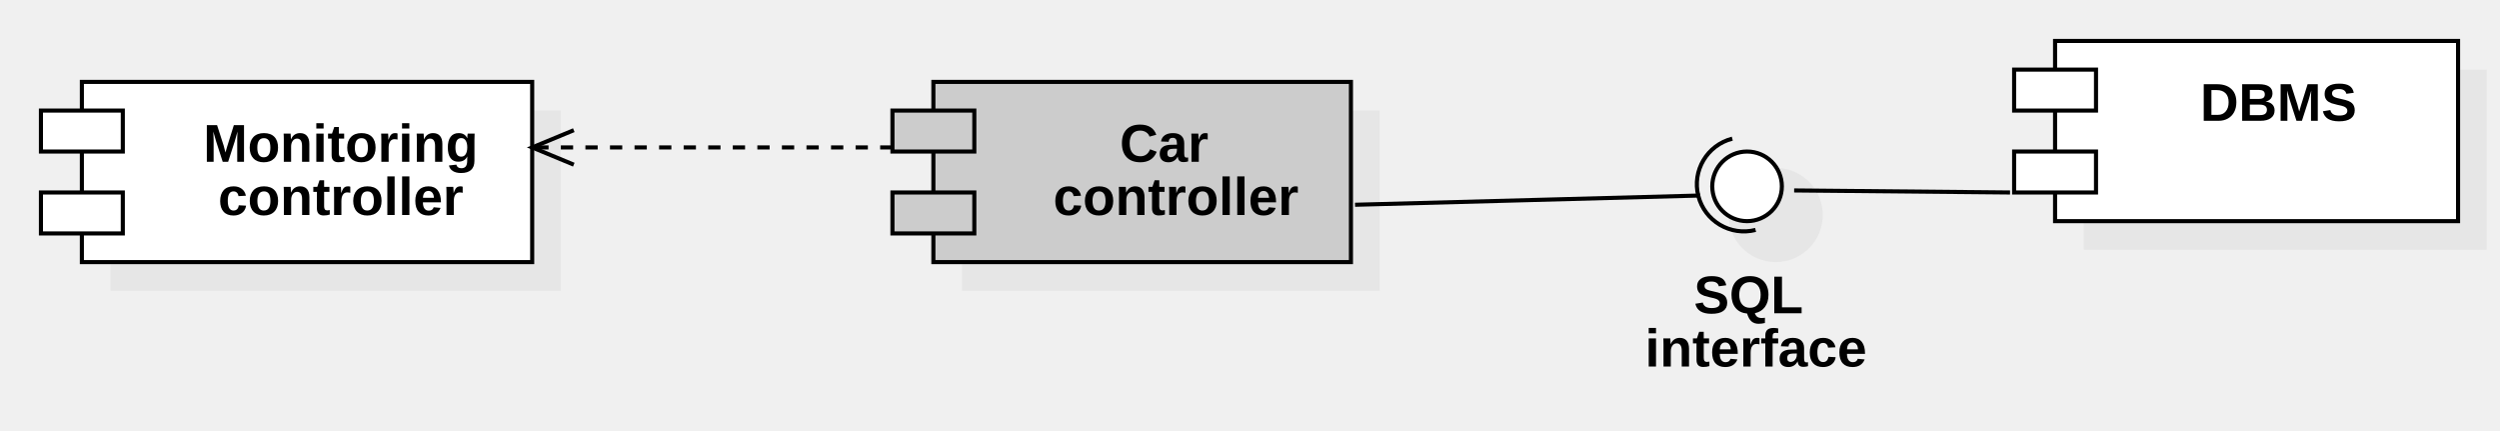
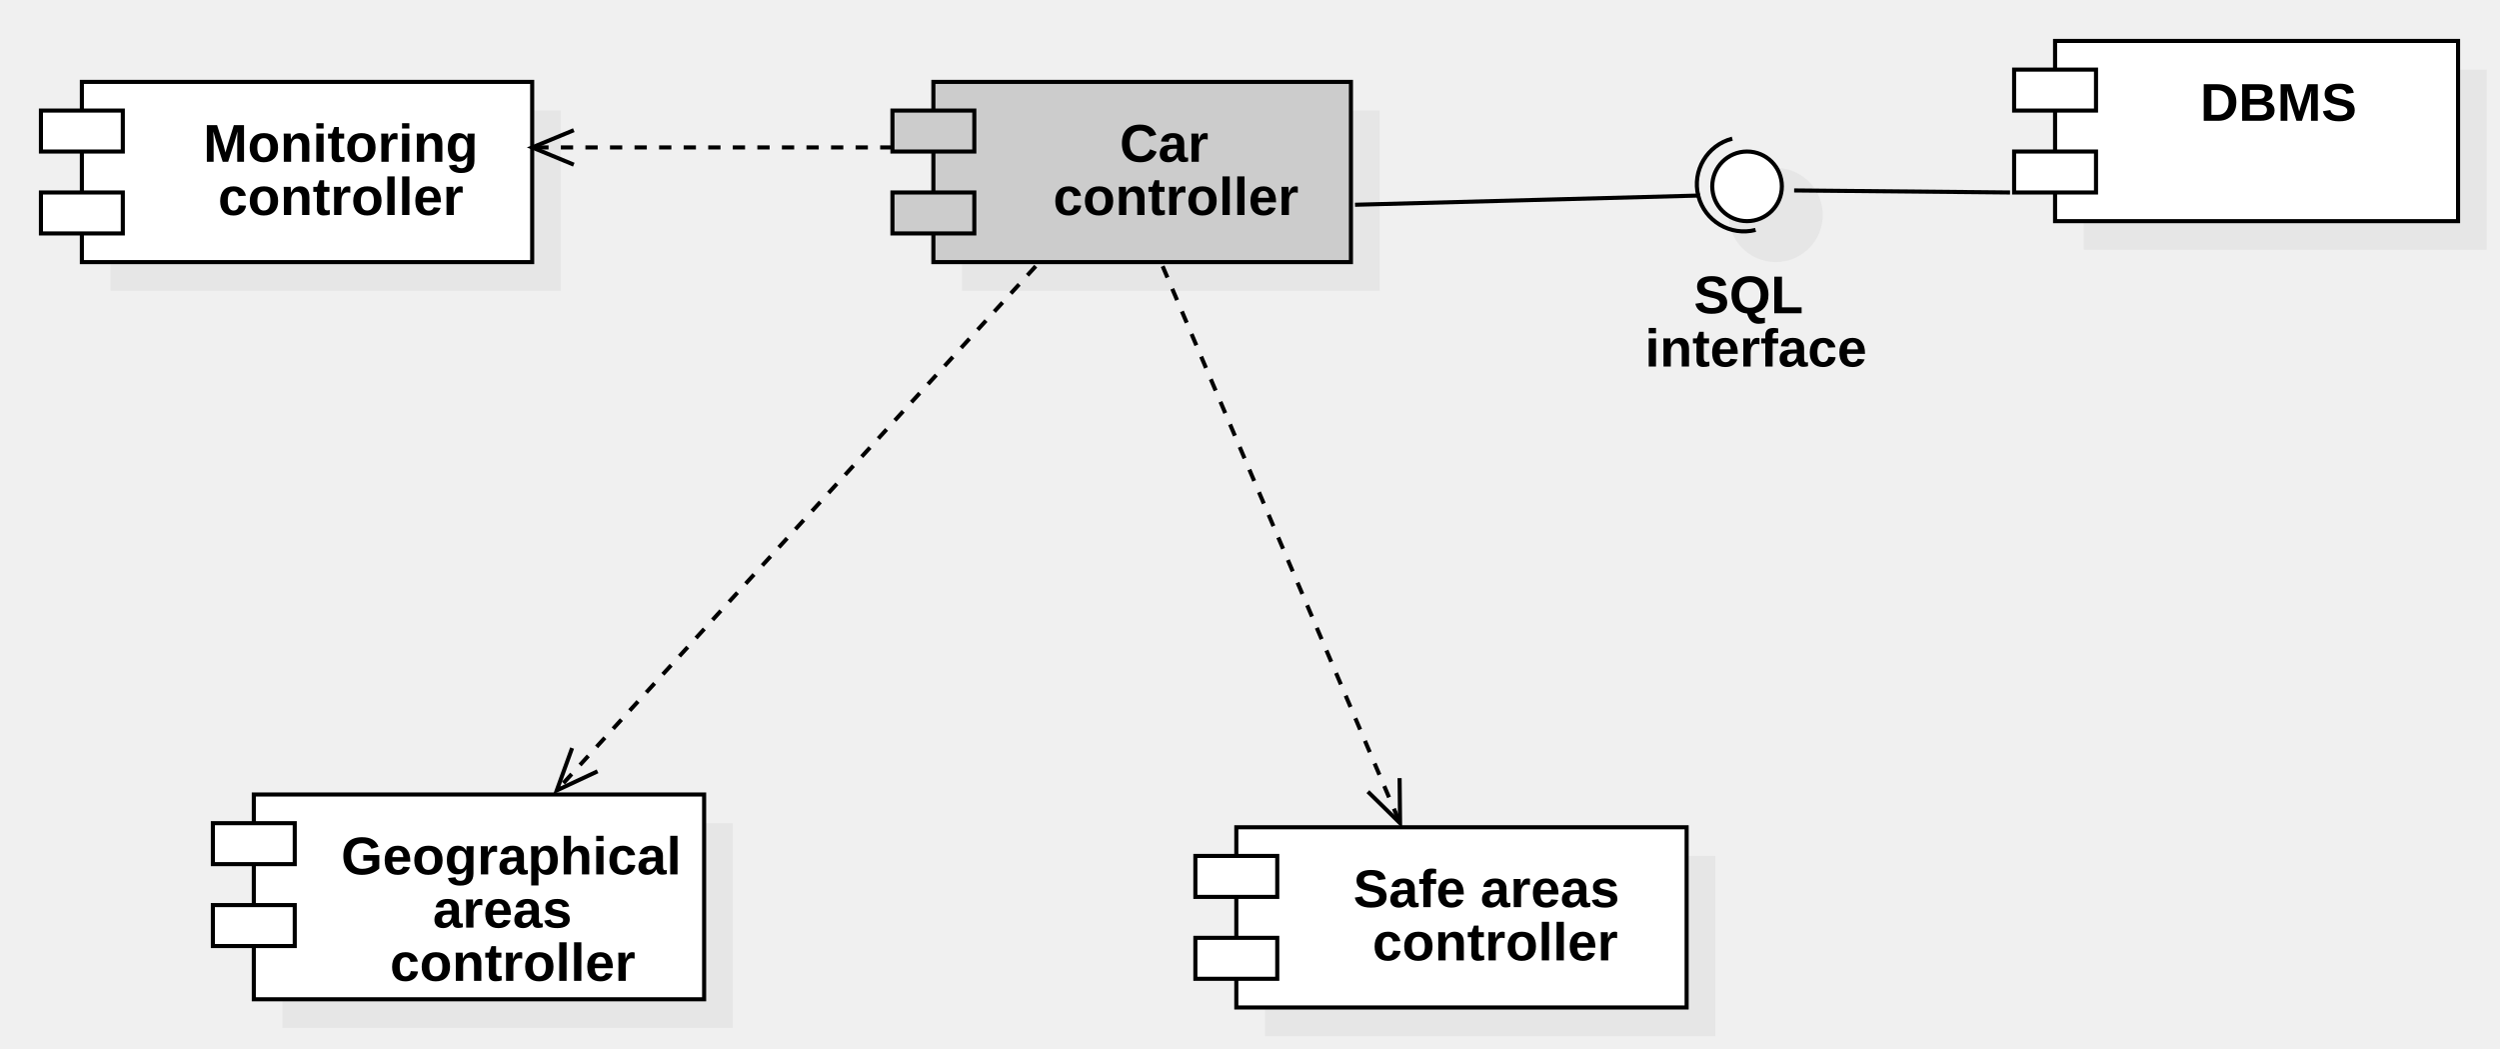
- <svg xmlns="http://www.w3.org/2000/svg" version="1.1" width="610.441" height="105">
+ <svg xmlns="http://www.w3.org/2000/svg" version="1.1" width="610.441" height="256">
  <defs />
  <g>
    <g transform="translate(-44,-14) scale(1,1)">
      <rect fill="#C0C0C0" stroke="none" x="71" y="41" width="110" height="44" opacity="0.2" />
    </g>
    <g transform="translate(-44,-14) scale(1,1)">
      <rect fill="#ffffff" stroke="none" x="64" y="34" width="110" height="44" />
    </g>
    <g transform="translate(-44,-14) scale(1,1)">
      <path fill="none" stroke="#000000" d="M 64 34 L 174 34 L 174 78 L 64 78 L 64 34 Z Z" stroke-miterlimit="10" />
    </g>
    <g transform="translate(-44,-14) scale(1,1)">
      <rect fill="#ffffff" stroke="none" x="54" y="41" width="20" height="10" />
    </g>
    <g transform="translate(-44,-14) scale(1,1)">
      <path fill="none" stroke="#000000" d="M 54 41 L 74 41 L 74 51 L 54 51 L 54 41 Z Z" stroke-miterlimit="10" />
    </g>
    <g transform="translate(-44,-14) scale(1,1)">
      <rect fill="#ffffff" stroke="none" x="54" y="61" width="20" height="10" />
    </g>
    <g transform="translate(-44,-14) scale(1,1)">
      <path fill="none" stroke="#000000" d="M 54 61 L 74 61 L 74 71 L 54 71 L 54 61 Z Z" stroke-miterlimit="10" />
    </g>
    <g transform="translate(-44,-14) scale(1,1)">
      <g>
        <path fill="none" stroke="none" />
        <text fill="#000000" stroke="none" font-family="Arial" font-size="13px" font-style="normal" font-weight="bold" text-decoration="none" x="93.652" y="53.5">Monitoring</text>
        <text fill="#000000" stroke="none" font-family="Arial" font-size="13px" font-style="normal" font-weight="bold" text-decoration="none" x="97.267" y="66.5">controller</text>
      </g>
    </g>
    <g transform="translate(-44,-14) scale(1,1)">
      <rect fill="#C0C0C0" stroke="none" x="279" y="41" width="102" height="44" opacity="0.2" />
    </g>
    <g transform="translate(-44,-14) scale(1,1)">
      <rect fill="#cccccc" stroke="none" x="272" y="34" width="102" height="44" />
    </g>
    <g transform="translate(-44,-14) scale(1,1)">
      <path fill="none" stroke="#000000" d="M 272 34 L 374 34 L 374 78 L 272 78 L 272 34 Z Z" stroke-miterlimit="10" />
    </g>
    <g transform="translate(-44,-14) scale(1,1)">
      <rect fill="#cccccc" stroke="none" x="262" y="41" width="20" height="10" />
    </g>
    <g transform="translate(-44,-14) scale(1,1)">
      <path fill="none" stroke="#000000" d="M 262 41 L 282 41 L 282 51 L 262 51 L 262 41 Z Z" stroke-miterlimit="10" />
    </g>
    <g transform="translate(-44,-14) scale(1,1)">
      <rect fill="#cccccc" stroke="none" x="262" y="61" width="20" height="10" />
    </g>
    <g transform="translate(-44,-14) scale(1,1)">
      <path fill="none" stroke="#000000" d="M 262 61 L 282 61 L 282 71 L 262 71 L 262 61 Z Z" stroke-miterlimit="10" />
    </g>
    <g transform="translate(-44,-14) scale(1,1)">
      <g>
        <path fill="none" stroke="none" />
        <text fill="#000000" stroke="none" font-family="Arial" font-size="13px" font-style="normal" font-weight="bold" text-decoration="none" x="317.526" y="53.5">Car</text>
        <text fill="#000000" stroke="none" font-family="Arial" font-size="13px" font-style="normal" font-weight="bold" text-decoration="none" x="301.267" y="66.5">controller</text>
      </g>
    </g>
    <g transform="translate(-44,-14) scale(1,1)">
      <path fill="none" stroke="#000000" d="M 262 50 L 174 50" stroke-miterlimit="10" stroke-dasharray="3" />
    </g>
    <g transform="translate(-44,-14) scale(1,1)">
      <path fill="none" stroke="#000000" d="M 184.163 45.79 L 174 50 L 184.163 54.21" stroke-miterlimit="10" />
    </g>
    <g transform="translate(-44,-14) scale(1,1)">
      <rect fill="#C0C0C0" stroke="none" x="553" y="31" width="98.441" height="44" opacity="0.2" />
    </g>
    <g transform="translate(-44,-14) scale(1,1)">
      <rect fill="#ffffff" stroke="none" x="546" y="24" width="98.441" height="44" />
    </g>
    <g transform="translate(-44,-14) scale(1,1)">
      <path fill="none" stroke="#000000" d="M 546 24 L 644.441 24 L 644.441 68 L 546 68 L 546 24 Z Z" stroke-miterlimit="10" />
    </g>
    <g transform="translate(-44,-14) scale(1,1)">
      <rect fill="#ffffff" stroke="none" x="536" y="31" width="20" height="10" />
    </g>
    <g transform="translate(-44,-14) scale(1,1)">
      <path fill="none" stroke="#000000" d="M 536 31 L 556 31 L 556 41 L 536 41 L 536 31 Z Z" stroke-miterlimit="10" />
    </g>
    <g transform="translate(-44,-14) scale(1,1)">
      <rect fill="#ffffff" stroke="none" x="536" y="51" width="20" height="10" />
    </g>
    <g transform="translate(-44,-14) scale(1,1)">
      <path fill="none" stroke="#000000" d="M 536 51 L 556 51 L 556 61 L 536 61 L 536 51 Z Z" stroke-miterlimit="10" />
    </g>
    <g transform="translate(-44,-14) scale(1,1)">
      <g>
        <path fill="none" stroke="none" />
        <text fill="#000000" stroke="none" font-family="Arial" font-size="13px" font-style="normal" font-weight="bold" text-decoration="none" x="581.441" y="43.5">DBMS</text>
      </g>
    </g>
    <g transform="translate(-44,-14) scale(1,1)">
      <path fill="#C0C0C0" stroke="none" d="M 466.263 66.5 C 466.263 60.149 471.411 55 477.763 55 C 484.114 55 489.263 60.149 489.263 66.5 C 489.263 72.851 484.114 78 477.763 78 C 471.411 78 466.263 72.851 466.263 66.5 Z" opacity="0.2" />
    </g>
    <g transform="translate(-44,-14) scale(1,1)">
      <path fill="none" stroke="#000000" d="M 472.845 70.143 A 11.5 11.5 0 0 1 467.155 47.857" stroke-miterlimit="10" />
    </g>
    <g transform="translate(-44,-14) scale(1,1)">
      <path fill="#ffffff" stroke="none" d="M 462.263 59.5 C 462.263 54.806 466.068 51 470.763 51 C 475.457 51 479.263 54.806 479.263 59.5 C 479.263 64.194 475.457 68 470.763 68 C 466.068 68 462.263 64.194 462.263 59.5 Z" />
    </g>
    <g transform="translate(-44,-14) scale(1,1)">
      <path fill="none" stroke="#000000" d="M 462.263 59.5 C 462.263 54.806 466.068 51 470.763 51 C 475.457 51 479.263 54.806 479.263 59.5 C 479.263 64.194 475.457 68 470.763 68 C 466.068 68 462.263 64.194 462.263 59.5 Z" stroke-miterlimit="10" />
    </g>
    <g transform="translate(-44,-14) scale(1,1)">
      <g>
        <path fill="none" stroke="none" />
        <text fill="#000000" stroke="none" font-family="Arial" font-size="13px" font-style="normal" font-weight="bold" text-decoration="none" x="457.756" y="90.5">SQL</text>
        <text fill="#000000" stroke="none" font-family="Arial" font-size="13px" font-style="normal" font-weight="bold" text-decoration="none" x="445.832" y="103.5">interface</text>
      </g>
    </g>
    <g transform="translate(-44,-14) scale(1,1)">
      <path fill="none" stroke="#000000" d="M 535 61 L 482.263 60.502" stroke-miterlimit="10" />
    </g>
    <g transform="translate(-44,-14) scale(1,1)">
      <path fill="none" stroke="#000000" d="M 375 64 L 459.263 61.741" stroke-miterlimit="10" />
    </g>
+     <g transform="translate(-44,-14) scale(1,1)">
+       <rect fill="#C0C0C0" stroke="none" x="113" y="215" width="110" height="50" opacity="0.2" />
+     </g>
+     <g transform="translate(-44,-14) scale(1,1)">
+       <rect fill="#ffffff" stroke="none" x="106" y="208" width="110" height="50" />
+     </g>
+     <g transform="translate(-44,-14) scale(1,1)">
+       <path fill="none" stroke="#000000" d="M 106 208 L 216 208 L 216 258 L 106 258 L 106 208 Z Z" stroke-miterlimit="10" />
+     </g>
+     <g transform="translate(-44,-14) scale(1,1)">
+       <rect fill="#ffffff" stroke="none" x="96" y="215" width="20" height="10" />
+     </g>
+     <g transform="translate(-44,-14) scale(1,1)">
+       <path fill="none" stroke="#000000" d="M 96 215 L 116 215 L 116 225 L 96 225 L 96 215 Z Z" stroke-miterlimit="10" />
+     </g>
+     <g transform="translate(-44,-14) scale(1,1)">
+       <rect fill="#ffffff" stroke="none" x="96" y="235" width="20" height="10" />
+     </g>
+     <g transform="translate(-44,-14) scale(1,1)">
+       <path fill="none" stroke="#000000" d="M 96 235 L 116 235 L 116 245 L 96 245 L 96 235 Z Z" stroke-miterlimit="10" />
+     </g>
+     <g transform="translate(-44,-14) scale(1,1)">
+       <g>
+         <path fill="none" stroke="none" />
+         <text fill="#000000" stroke="none" font-family="Arial" font-size="13px" font-style="normal" font-weight="bold" text-decoration="none" x="127.336" y="227.5">Geographical</text>
+         <text fill="#000000" stroke="none" font-family="Arial" font-size="13px" font-style="normal" font-weight="bold" text-decoration="none" x="149.74" y="240.5">areas</text>
+         <text fill="#000000" stroke="none" font-family="Arial" font-size="13px" font-style="normal" font-weight="bold" text-decoration="none" x="139.267" y="253.5">controller</text>
+       </g>
+     </g>
+     <g transform="translate(-44,-14) scale(1,1)">
+       <rect fill="#C0C0C0" stroke="none" x="353" y="223" width="110" height="44" opacity="0.2" />
+     </g>
+     <g transform="translate(-44,-14) scale(1,1)">
+       <rect fill="#ffffff" stroke="none" x="346" y="216" width="110" height="44" />
+     </g>
+     <g transform="translate(-44,-14) scale(1,1)">
+       <path fill="none" stroke="#000000" d="M 346 216 L 456 216 L 456 260 L 346 260 L 346 216 Z Z" stroke-miterlimit="10" />
+     </g>
+     <g transform="translate(-44,-14) scale(1,1)">
+       <rect fill="#ffffff" stroke="none" x="336" y="223" width="20" height="10" />
+     </g>
+     <g transform="translate(-44,-14) scale(1,1)">
+       <path fill="none" stroke="#000000" d="M 336 223 L 356 223 L 356 233 L 336 233 L 336 223 Z Z" stroke-miterlimit="10" />
+     </g>
+     <g transform="translate(-44,-14) scale(1,1)">
+       <rect fill="#ffffff" stroke="none" x="336" y="243" width="20" height="10" />
+     </g>
+     <g transform="translate(-44,-14) scale(1,1)">
+       <path fill="none" stroke="#000000" d="M 336 243 L 356 243 L 356 253 L 336 253 L 336 243 Z Z" stroke-miterlimit="10" />
+     </g>
+     <g transform="translate(-44,-14) scale(1,1)">
+       <g>
+         <path fill="none" stroke="none" />
+         <text fill="#000000" stroke="none" font-family="Arial" font-size="13px" font-style="normal" font-weight="bold" text-decoration="none" x="374.563" y="235.5">Safe areas</text>
+         <text fill="#000000" stroke="none" font-family="Arial" font-size="13px" font-style="normal" font-weight="bold" text-decoration="none" x="379.267" y="248.5">controller</text>
+       </g>
+     </g>
+     <g transform="translate(-44,-14) scale(1,1)">
+       <path fill="none" stroke="#000000" d="M 328 79 L 386 215" stroke-miterlimit="10" stroke-dasharray="3" />
+     </g>
+     <g transform="translate(-44,-14) scale(1,1)">
+       <path fill="none" stroke="#000000" d="M 378.141 207.303 L 386 215 L 385.885 204.001" stroke-miterlimit="10" />
+     </g>
+     <g transform="translate(-44,-14) scale(1,1)">
+       <path fill="none" stroke="#000000" d="M 297 79 L 180 207" stroke-miterlimit="10" stroke-dasharray="3" />
+     </g>
+     <g transform="translate(-44,-14) scale(1,1)">
+       <path fill="none" stroke="#000000" d="M 183.749 196.659 L 180 207 L 189.964 202.339" stroke-miterlimit="10" />
+     </g>
  </g>
</svg>
